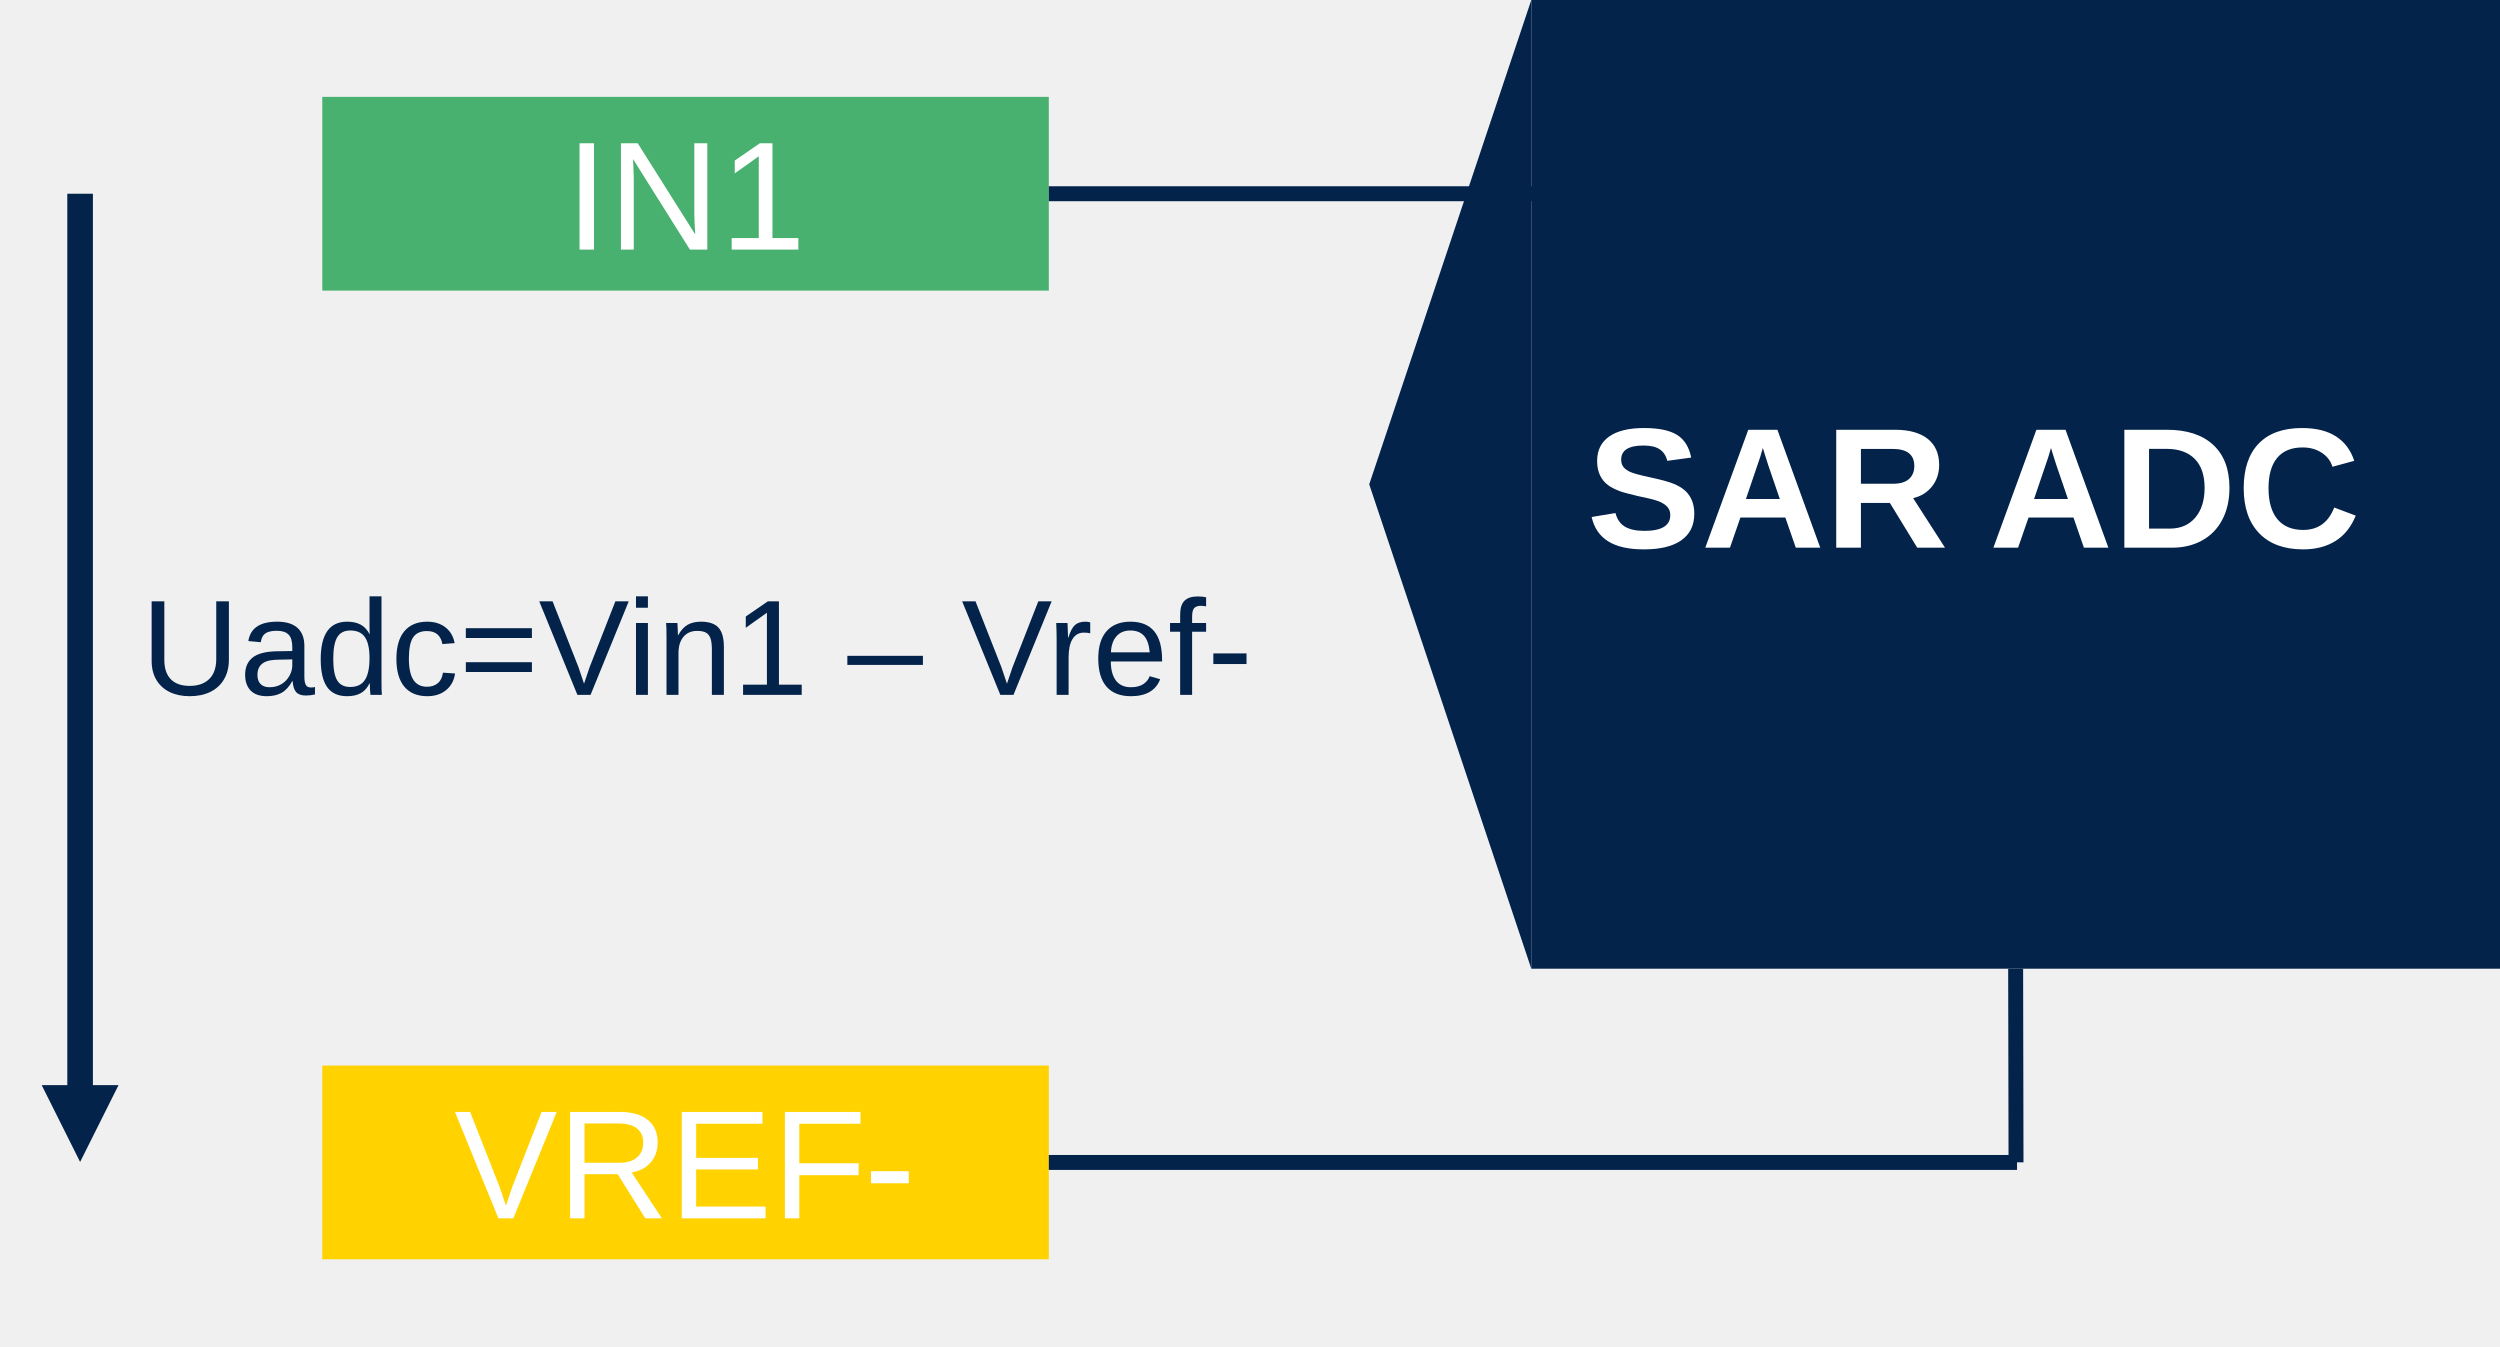
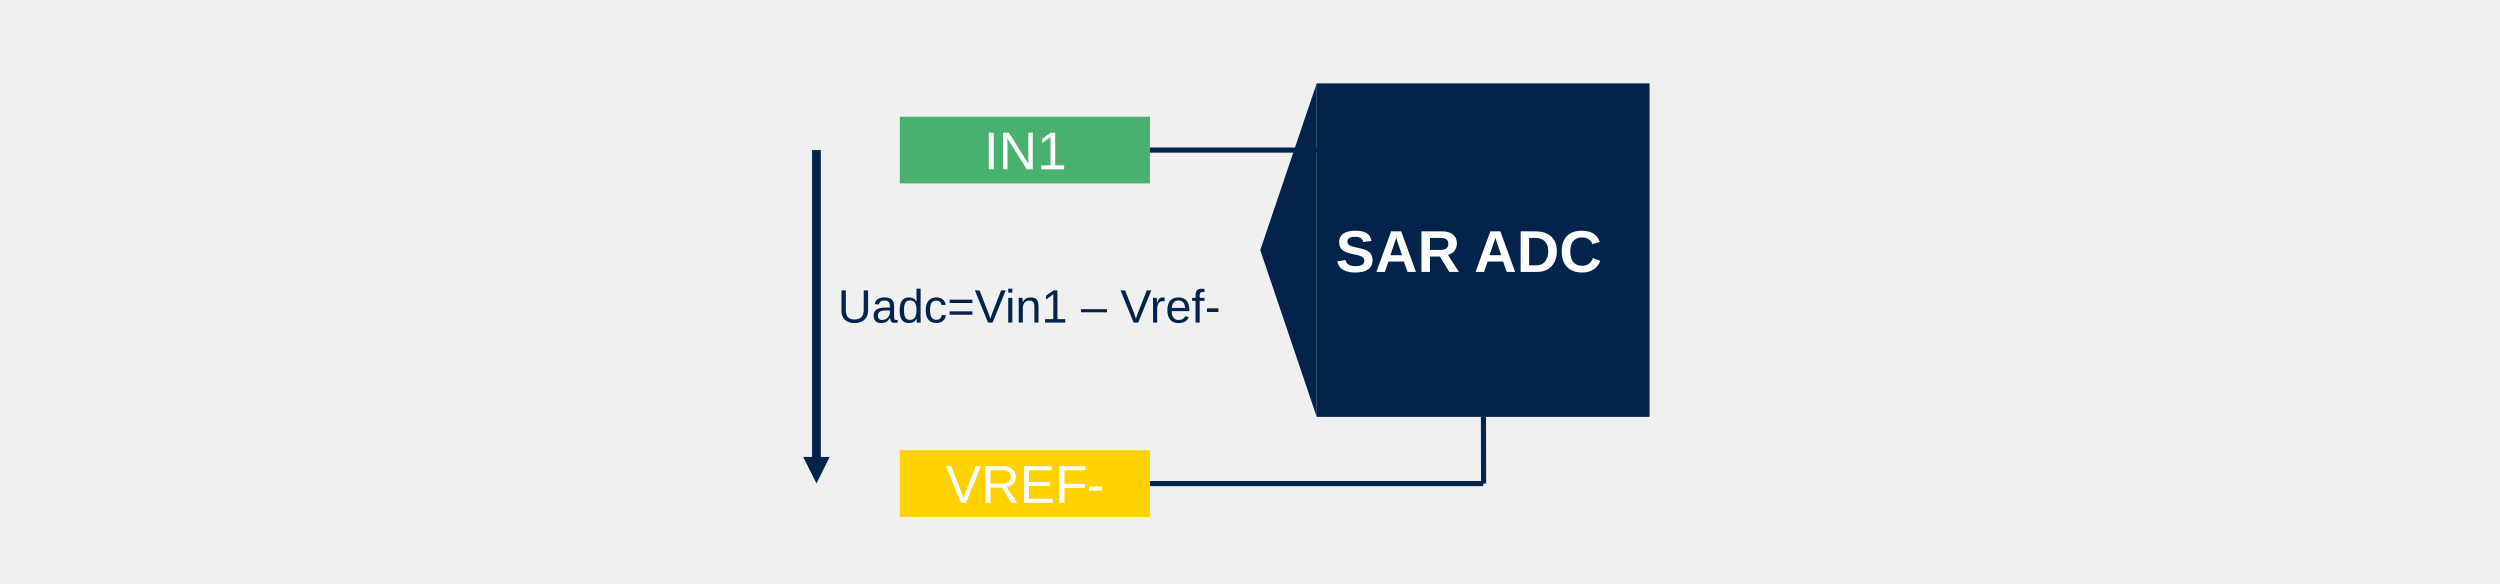
- <svg xmlns="http://www.w3.org/2000/svg" width="1342" height="723" xml:space="preserve" overflow="hidden">
-   <defs>
-     <clipPath id="clip0">
-       <rect x="598" y="458" width="1342" height="723" />
-     </clipPath>
-   </defs>
-   <g clip-path="url(#clip0)" transform="translate(-598 -458)">
-     <rect x="1420" y="458" width="520" height="520" fill="#03234B" />
-     <text fill="#FFFFFF" font-family="Arial,Arial_MSFontService,sans-serif" font-weight="700" font-size="92" transform="matrix(1 0 0 1 1449.73 752)">SAR</text>
-     <text fill="#FFFFFF" font-family="Arial,Arial_MSFontService,sans-serif" font-weight="700" font-size="92" transform="matrix(1 0 0 1 1665.76 752)">ADC</text>
-     <path d="M1420 978 1333 718 1420 458Z" fill="#03234B" fill-rule="evenodd" />
-     <rect x="771" y="510" width="390" height="104" fill="#49B170" />
-     <text fill="#FFFFFF" font-family="Arial,Arial_MSFontService,sans-serif" font-weight="400" font-size="83" transform="matrix(1 0 0 1 901.444 592)">IN1</text>
-     <rect x="771" y="1030" width="390" height="104" fill="#FFD200" />
-     <text fill="#FFFFFF" font-family="Arial,Arial_MSFontService,sans-serif" font-weight="400" font-size="83" transform="matrix(1 0 0 1 841.861 1112)">VREF</text>
-     <text fill="#FFFFFF" font-family="Arial,Arial_MSFontService,sans-serif" font-weight="400" font-size="83" transform="matrix(1 0 0 1 1061.86 1112)">-</text>
-     <path d="M1161 1082 1680.74 1082" stroke="#03234B" stroke-width="8.021" stroke-miterlimit="8" fill="none" fill-rule="evenodd" />
-     <path d="M1680.2 1081.95 1680 978" stroke="#03234B" stroke-width="8.021" stroke-miterlimit="8" fill="none" fill-rule="evenodd" />
-     <path d="M1161 562 1446.86 562" stroke="#03234B" stroke-width="8.021" stroke-miterlimit="8" fill="none" fill-rule="evenodd" />
-     <path d="M647.875 562 647.875 1047.37 634.125 1047.37 634.125 562ZM661.625 1040.49 641 1081.74 620.375 1040.49Z" fill="#03234B" />
-     <text fill="#03234B" font-family="Arial,Arial_MSFontService,sans-serif" font-weight="400" font-size="73" transform="matrix(1 0 0 1 673.772 831)">Uadc</text>
-     <text fill="#03234B" font-family="Arial,Arial_MSFontService,sans-serif" font-weight="400" font-size="73" transform="matrix(1 0 0 1 844.501 831)">=Vin1 </text>
-     <text fill="#03234B" font-family="Arial,Arial_MSFontService,sans-serif" font-weight="400" font-size="73" transform="matrix(1 0 0 1 1052.86 831)">–</text>
-     <text fill="#03234B" font-family="Arial,Arial_MSFontService,sans-serif" font-weight="400" font-size="73" transform="matrix(1 0 0 1 1114.16 831)">Vref</text>
-     <text fill="#03234B" font-family="Arial,Arial_MSFontService,sans-serif" font-weight="400" font-size="73" transform="matrix(1 0 0 1 1246.07 831)">-</text>
+ <svg xmlns="http://www.w3.org/2000/svg" width="3898" height="910" xml:space="preserve" overflow="hidden">
+   <g transform="translate(-121 -328)">
+     <rect x="2174" y="458" width="519" height="520" fill="#03234B" />
+     <text fill="#FFFFFF" font-family="Arial,Arial_MSFontService,sans-serif" font-weight="700" font-size="92" transform="matrix(1 0 0 1 2203.36 752)">SAR</text>
+     <text fill="#FFFFFF" font-family="Arial,Arial_MSFontService,sans-serif" font-weight="700" font-size="92" transform="matrix(1 0 0 1 2419.39 752)">ADC</text>
+     <path d="M2174 978 2086 718 2174 458Z" fill="#03234B" fill-rule="evenodd" />
+     <rect x="1524" y="510" width="390" height="104" fill="#49B170" />
+     <text fill="#FFFFFF" font-family="Arial,Arial_MSFontService,sans-serif" font-weight="400" font-size="83" transform="matrix(1 0 0 1 1655.07 592)">IN1</text>
+     <rect x="1524" y="1030" width="390" height="104" fill="#FFD200" />
+     <text fill="#FFFFFF" font-family="Arial,Arial_MSFontService,sans-serif" font-weight="400" font-size="83" transform="matrix(1 0 0 1 1595.49 1112)">VREF</text>
+     <text fill="#FFFFFF" font-family="Arial,Arial_MSFontService,sans-serif" font-weight="400" font-size="83" transform="matrix(1 0 0 1 1815.49 1112)">-</text>
+     <path d="M1914 1082 2433.74 1082" stroke="#03234B" stroke-width="8.021" stroke-miterlimit="8" fill="none" fill-rule="evenodd" />
+     <path d="M2434.2 1081.95 2434 978" stroke="#03234B" stroke-width="8.021" stroke-miterlimit="8" fill="none" fill-rule="evenodd" />
+     <path d="M1914 562 2199.86 562" stroke="#03234B" stroke-width="8.021" stroke-miterlimit="8" fill="none" fill-rule="evenodd" />
+     <path d="M1400.87 562 1400.88 1047.37 1387.13 1047.37 1387.12 562ZM1414.63 1040.49 1394 1081.74 1373.38 1040.49Z" fill="#03234B" />
+     <text fill="#03234B" font-family="Arial,Arial_MSFontService,sans-serif" font-weight="400" font-size="73" transform="matrix(1 0 0 1 1427.4 831)">Uadc</text>
+     <text fill="#03234B" font-family="Arial,Arial_MSFontService,sans-serif" font-weight="400" font-size="73" transform="matrix(1 0 0 1 1598.13 831)">=Vin1 </text>
+     <text fill="#03234B" font-family="Arial,Arial_MSFontService,sans-serif" font-weight="400" font-size="73" transform="matrix(1 0 0 1 1806.49 831)">–</text>
+     <text fill="#03234B" font-family="Arial,Arial_MSFontService,sans-serif" font-weight="400" font-size="73" transform="matrix(1 0 0 1 1867.79 831)">Vref</text>
+     <text fill="#03234B" font-family="Arial,Arial_MSFontService,sans-serif" font-weight="400" font-size="73" transform="matrix(1 0 0 1 1999.7 831)">-</text>
  </g>
</svg>
